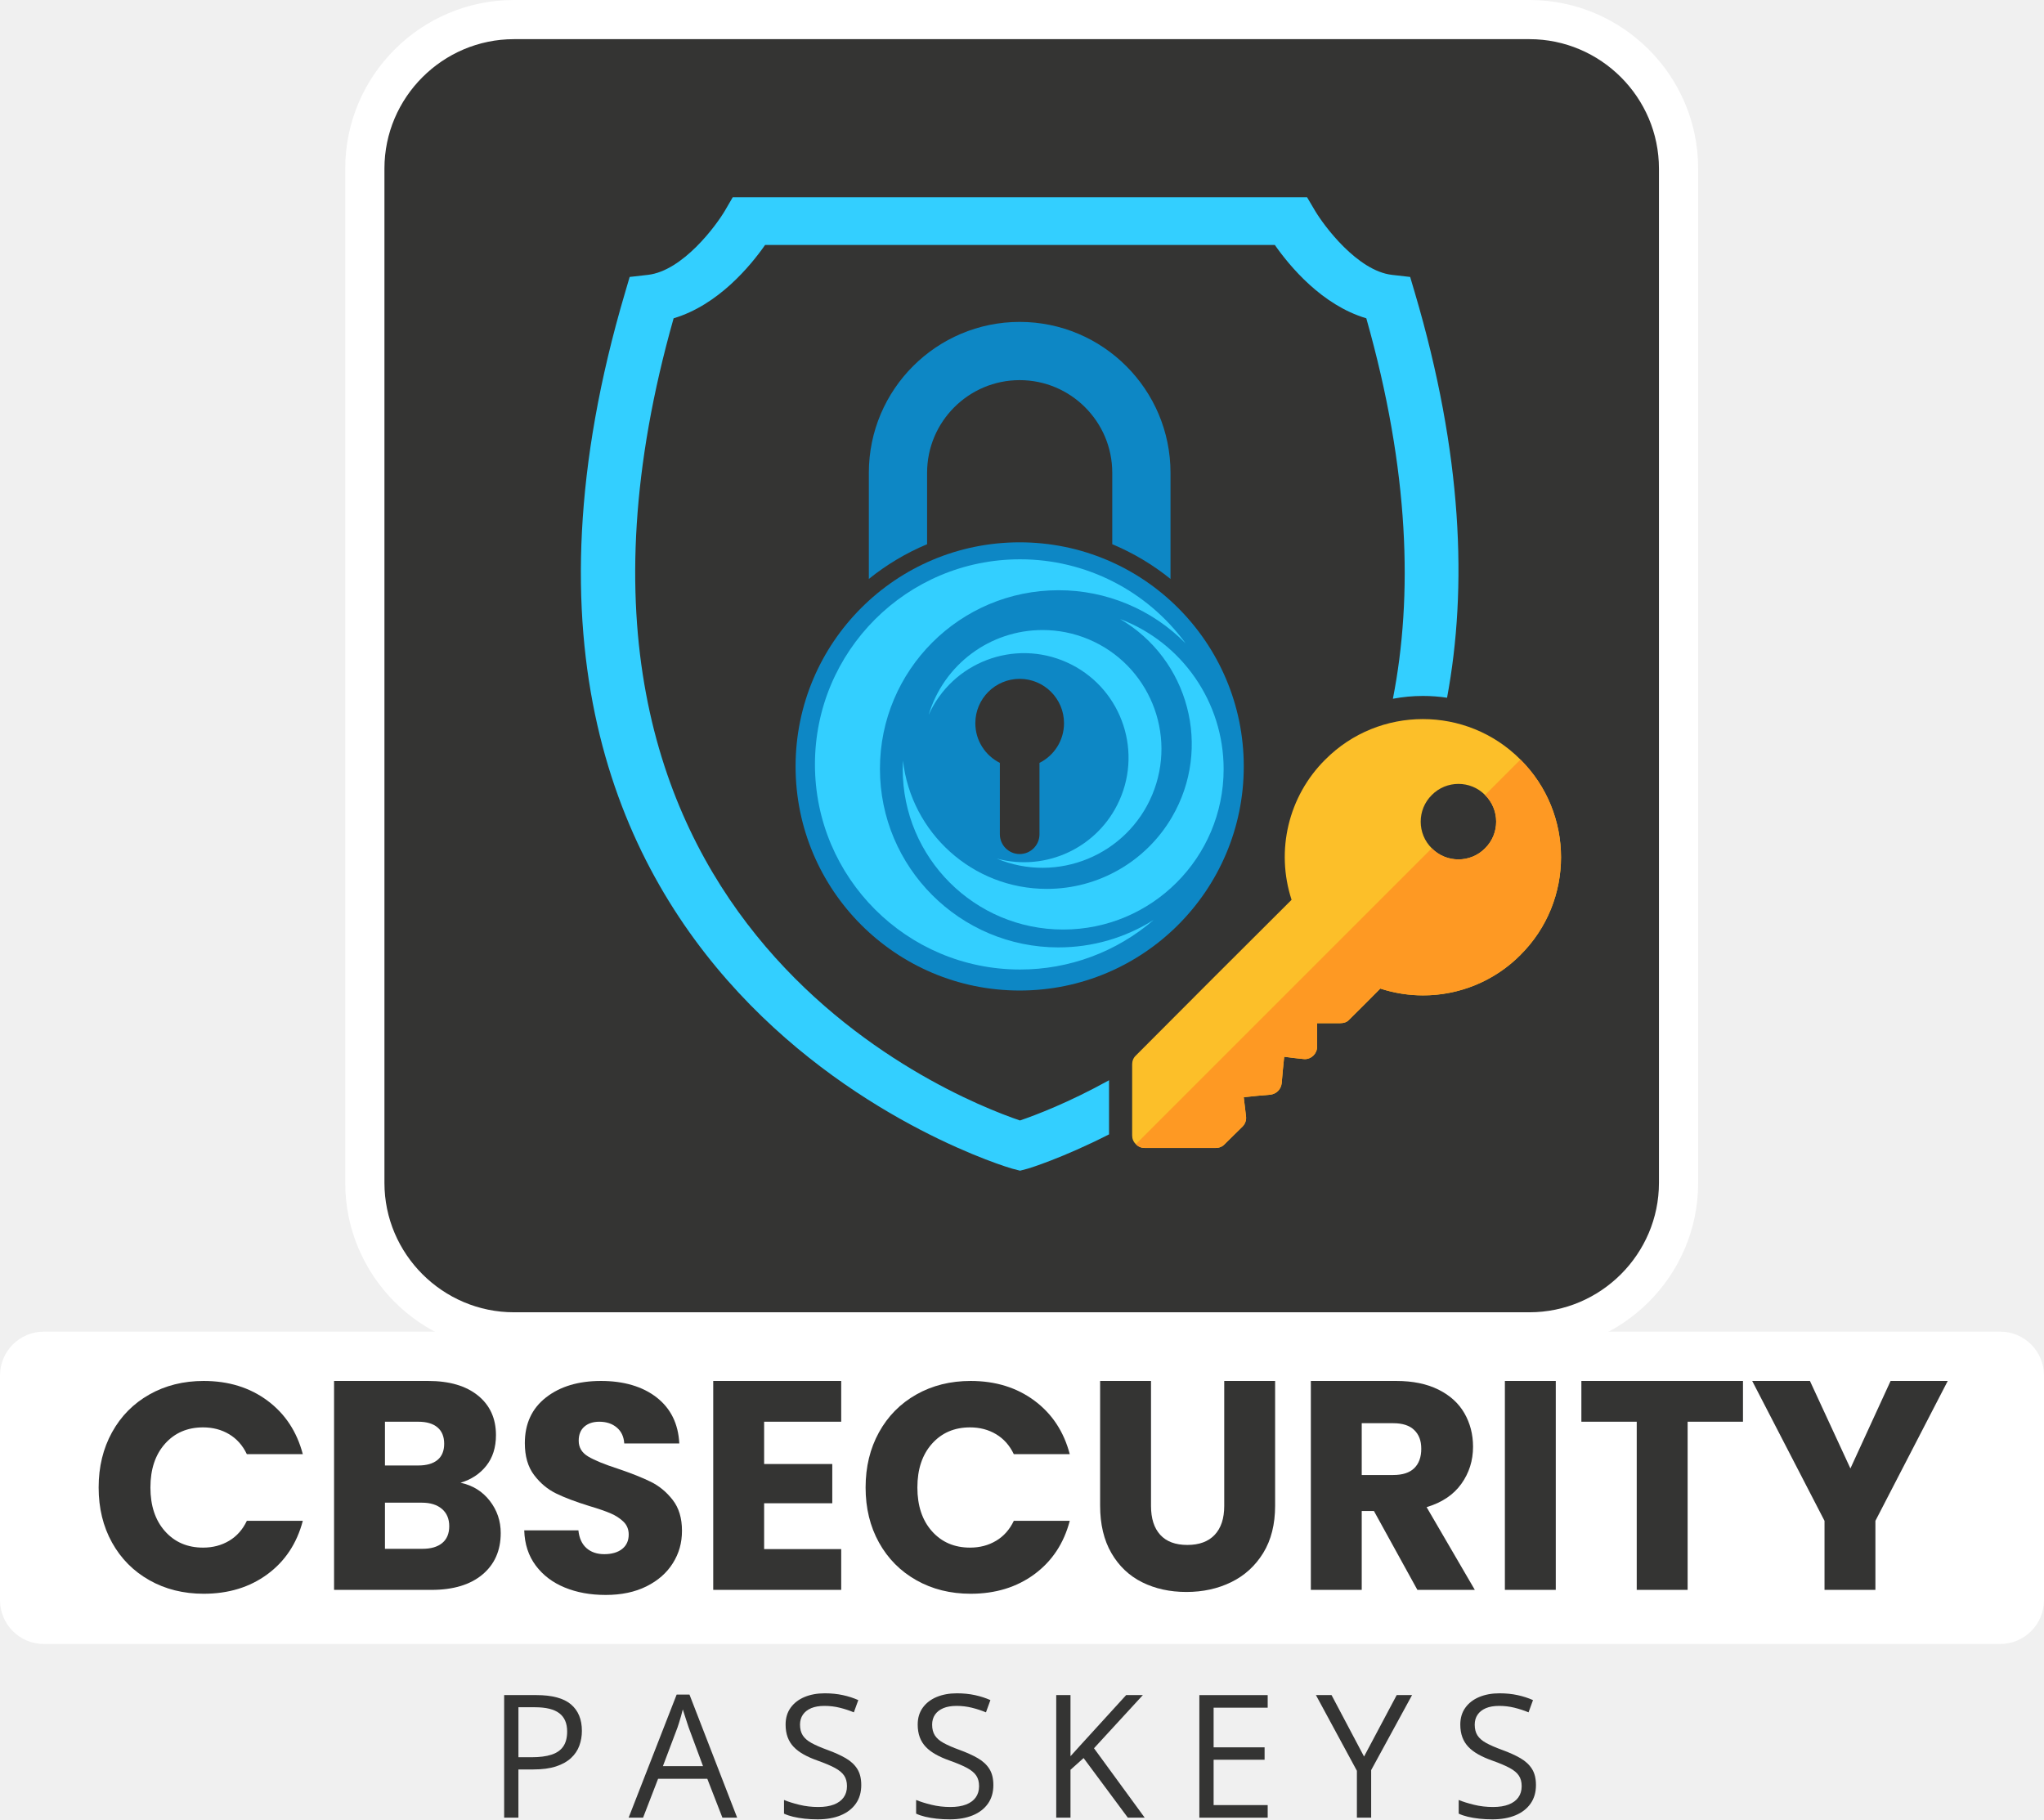
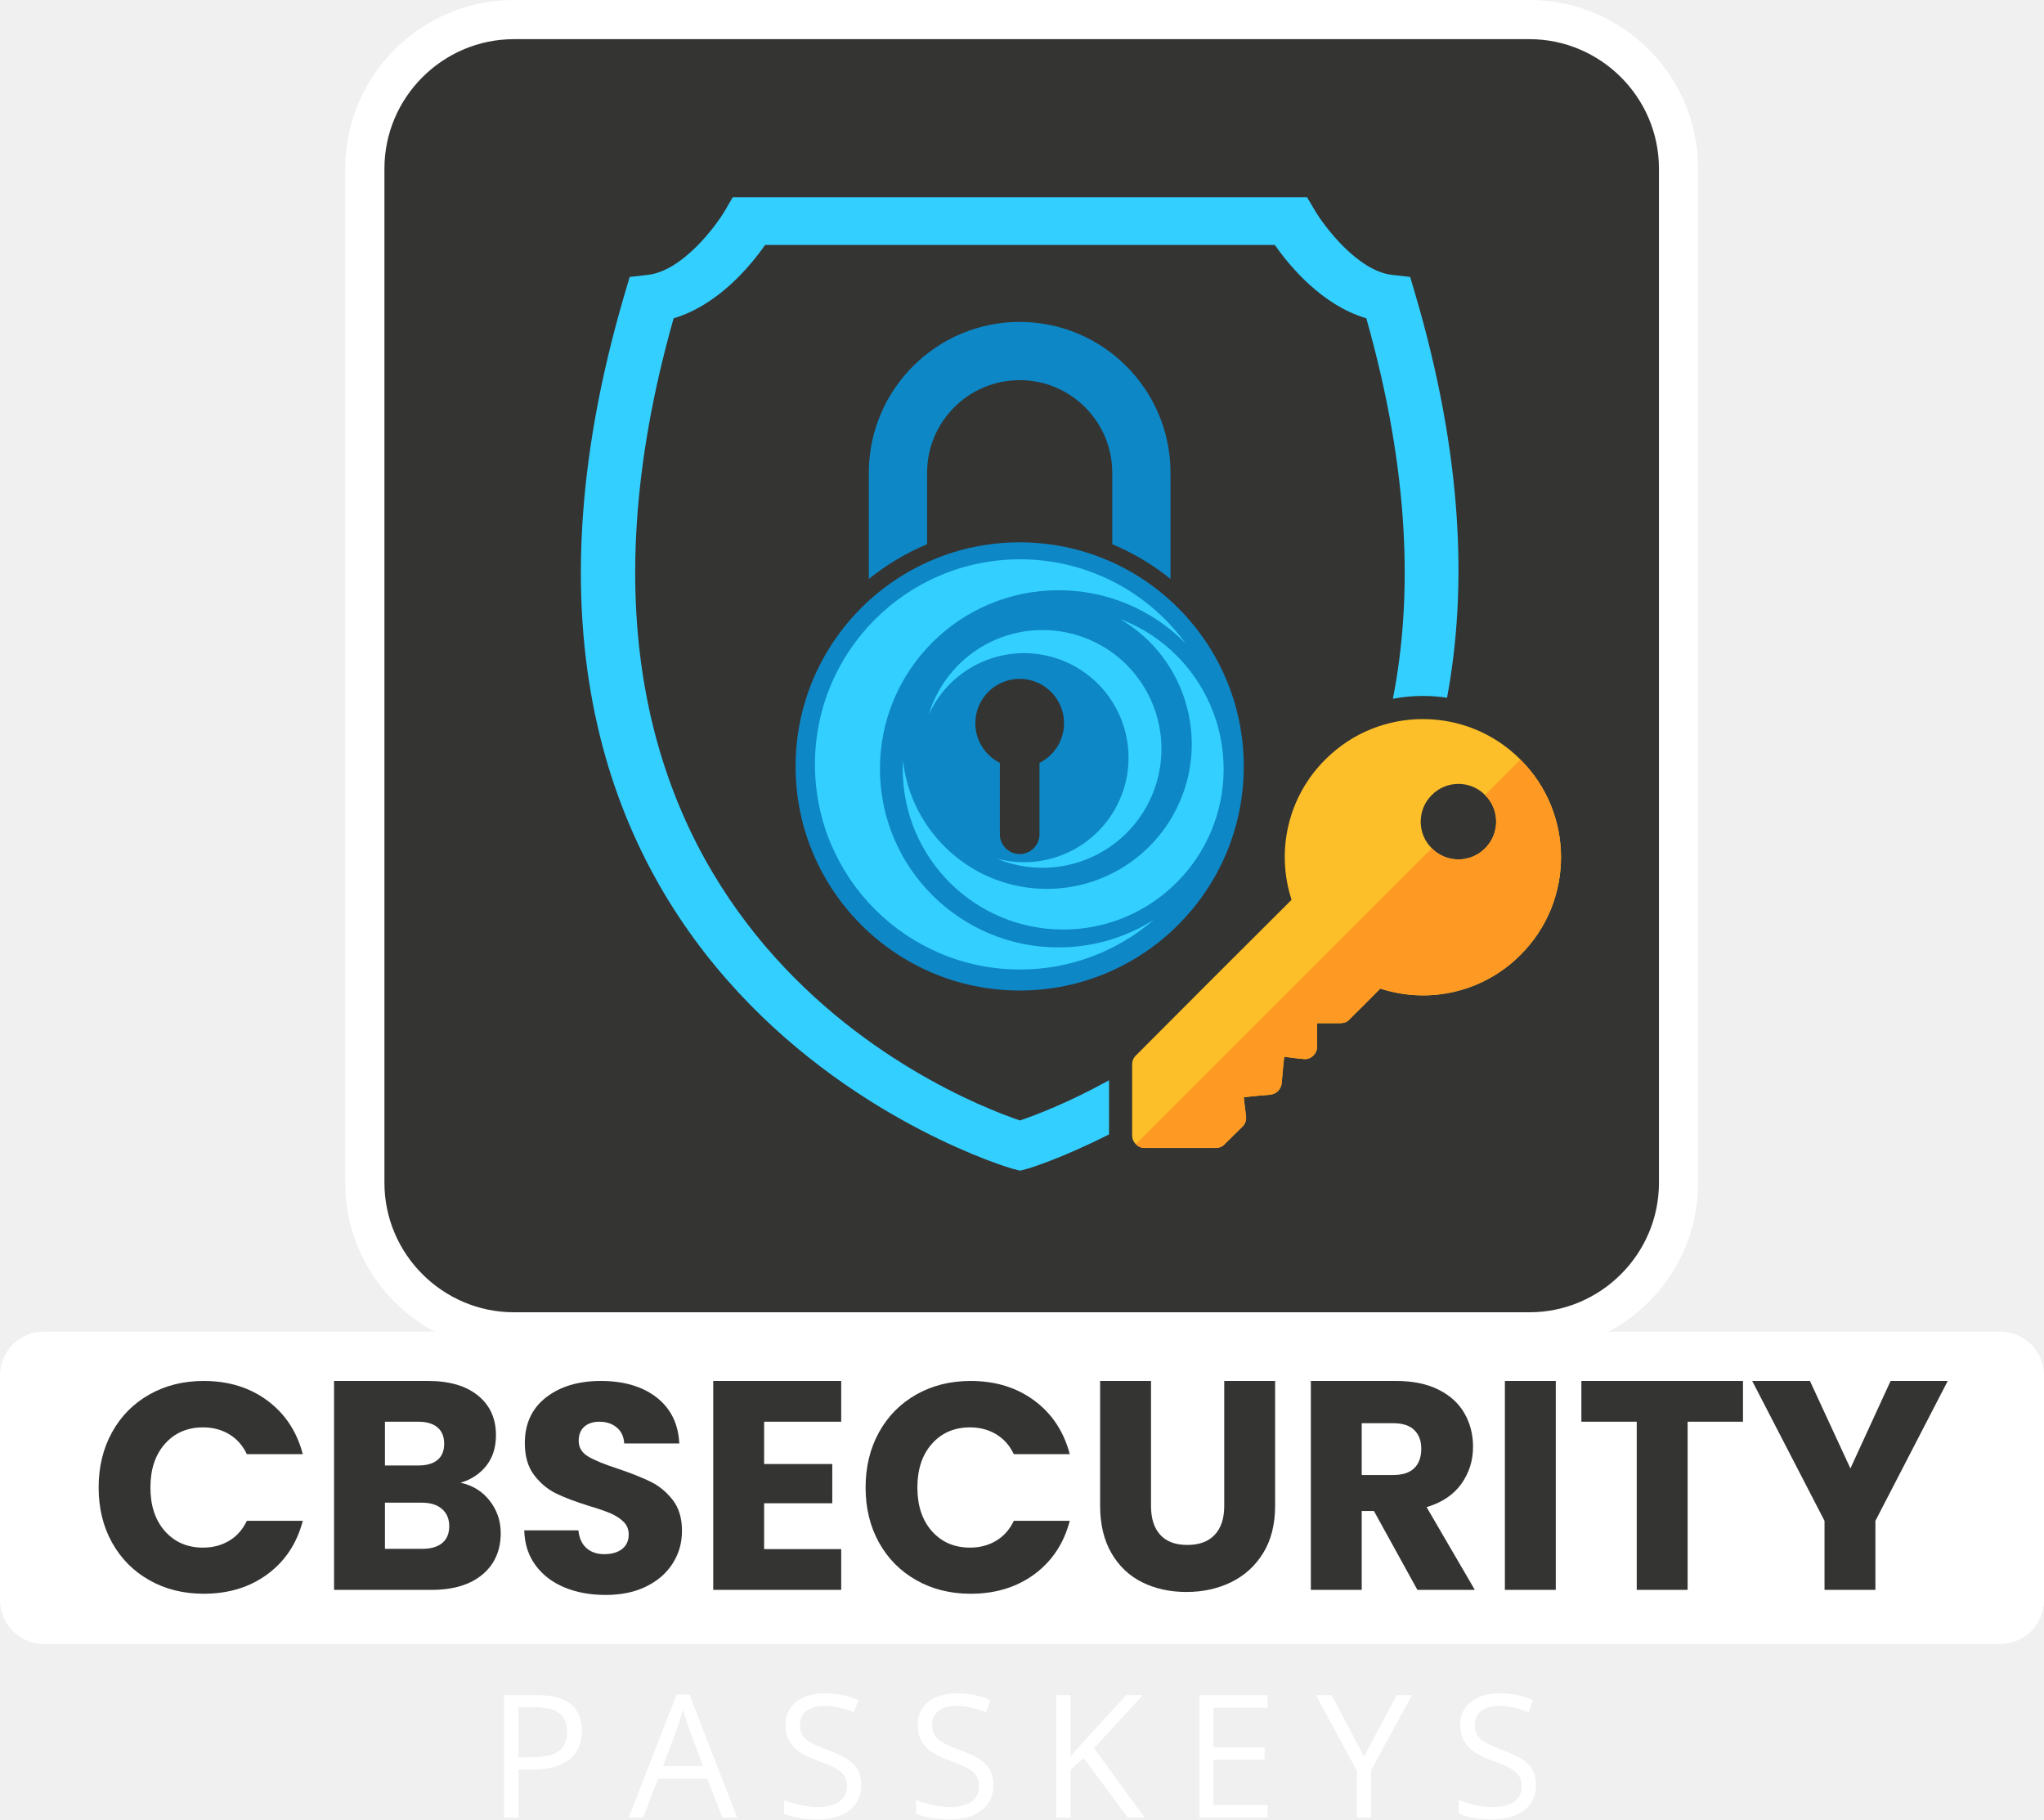
- <svg xmlns="http://www.w3.org/2000/svg" width="373" height="332" viewBox="0 0 373 332" fill="none">
-   <path d="M93.794 3.574H279.096C294.117 3.574 306.312 15.756 306.312 30.76V215.858C306.312 230.862 294.117 243.043 279.096 243.043H93.794C78.773 243.043 66.578 230.862 66.578 215.858V30.76C66.578 15.756 78.773 3.574 93.794 3.574Z" fill="#343433" />
-   <path d="M279.096 7.146C292.097 7.146 302.734 17.772 302.734 30.759V215.857C302.734 228.844 292.097 239.469 279.096 239.469H93.793C80.792 239.469 70.154 228.844 70.154 215.857V30.759C70.154 17.772 80.792 7.146 93.793 7.146H279.096ZM279.096 0H93.793C76.814 0 63 13.799 63 30.759V215.857C63 232.816 76.814 246.616 93.793 246.616H279.096C296.074 246.616 309.889 232.816 309.889 215.857V30.759C309.889 13.799 296.074 0 279.096 0Z" fill="white" />
-   <path d="M0 251C0 246.582 3.582 243 8 243H365C369.418 243 373 246.582 373 251V292C373 296.418 369.418 300 365 300H8C3.582 300 0 296.418 0 292V251Z" fill="white" />
-   <g clip-path="url(#clip0_914_5195)">
-     <path d="M20.444 261.369C22.073 258.418 24.345 256.119 27.26 254.471C30.175 252.824 33.479 252 37.172 252C41.698 252 45.572 253.195 48.795 255.585C52.017 257.974 54.172 261.233 55.258 265.361H45.047C44.287 263.768 43.21 262.555 41.816 261.722C40.422 260.889 38.837 260.473 37.063 260.473C34.203 260.473 31.886 261.468 30.111 263.46C28.337 265.451 27.45 268.112 27.45 271.444C27.45 274.775 28.337 277.436 30.111 279.427C31.886 281.419 34.203 282.414 37.063 282.414C38.837 282.414 40.422 281.998 41.816 281.165C43.21 280.333 44.287 279.12 45.047 277.526H55.258C54.172 281.654 52.017 284.904 48.795 287.275C45.572 289.647 41.698 290.833 37.172 290.833C33.479 290.833 30.175 290.009 27.26 288.362C24.345 286.714 22.073 284.424 20.444 281.491C18.815 278.558 18 275.209 18 271.444C18 267.678 18.815 264.32 20.444 261.369Z" fill="#343433" />
-     <path d="M89.366 273.86C90.706 275.58 91.375 277.545 91.375 279.753C91.375 282.939 90.262 285.465 88.035 287.33C85.808 289.194 82.704 290.127 78.721 290.127H60.961V252H78.123C81.998 252 85.03 252.887 87.221 254.661C89.411 256.435 90.506 258.843 90.506 261.885C90.506 264.13 89.918 265.994 88.741 267.479C87.564 268.963 85.999 269.995 84.043 270.575C86.252 271.045 88.026 272.141 89.366 273.86ZM70.248 267.424H76.331C77.852 267.424 79.019 267.09 79.834 266.42C80.649 265.75 81.056 264.763 81.056 263.46C81.056 262.156 80.649 261.161 79.834 260.473C79.019 259.785 77.852 259.441 76.331 259.441H70.248V267.424ZM80.703 281.573C81.554 280.867 81.98 279.844 81.98 278.504C81.98 277.164 81.536 276.114 80.649 275.354C79.762 274.594 78.54 274.213 76.983 274.213H70.248V282.632H77.091C78.648 282.632 79.852 282.279 80.703 281.573Z" fill="#343433" />
-     <path d="M103.052 289.692C100.844 288.787 99.079 287.447 97.757 285.673C96.435 283.899 95.738 281.763 95.666 279.264H105.551C105.696 280.676 106.184 281.754 107.017 282.496C107.85 283.238 108.936 283.609 110.276 283.609C111.616 283.609 112.738 283.292 113.535 282.659C114.331 282.025 114.729 281.147 114.729 280.025C114.729 279.083 114.413 278.305 113.779 277.689C113.145 277.074 112.367 276.567 111.444 276.169C110.52 275.77 109.208 275.318 107.506 274.811C105.044 274.05 103.034 273.29 101.477 272.53C99.92 271.769 98.581 270.647 97.458 269.162C96.336 267.678 95.775 265.741 95.775 263.351C95.775 259.803 97.06 257.024 99.631 255.014C102.202 253.005 105.551 252 109.678 252C113.806 252 117.264 253.005 119.835 255.014C122.405 257.024 123.781 259.821 123.962 263.405H113.915C113.842 262.174 113.39 261.206 112.557 260.5C111.724 259.794 110.656 259.441 109.353 259.441C108.23 259.441 107.325 259.739 106.637 260.337C105.949 260.934 105.605 261.794 105.605 262.917C105.605 264.148 106.184 265.107 107.343 265.795C108.502 266.483 110.312 267.225 112.774 268.022C115.236 268.855 117.237 269.651 118.776 270.412C120.314 271.172 121.645 272.276 122.767 273.725C123.89 275.173 124.451 277.038 124.451 279.319C124.451 281.6 123.899 283.464 122.795 285.239C121.69 287.013 120.088 288.425 117.988 289.475C115.888 290.525 113.408 291.05 110.547 291.05C107.687 291.05 105.261 290.597 103.052 289.692Z" fill="#343433" />
-     <path d="M139.442 259.441V267.153H151.879V274.322H139.442V282.686H153.508V290.127H130.154V252H153.508V259.441H139.442Z" fill="#343433" />
-     <path d="M160.403 261.369C162.032 258.418 164.304 256.119 167.219 254.471C170.134 252.824 173.438 252 177.131 252C181.657 252 185.531 253.195 188.754 255.585C191.976 257.974 194.13 261.233 195.217 265.361H185.006C184.246 263.768 183.169 262.555 181.775 261.722C180.381 260.889 178.797 260.473 177.022 260.473C174.162 260.473 171.845 261.468 170.07 263.46C168.296 265.451 167.409 268.112 167.409 271.444C167.409 274.775 168.296 277.436 170.07 279.427C171.845 281.419 174.162 282.414 177.022 282.414C178.797 282.414 180.381 281.998 181.775 281.165C183.169 280.333 184.246 279.12 185.006 277.526H195.217C194.13 281.654 191.976 284.904 188.754 287.275C185.531 289.647 181.657 290.833 177.131 290.833C173.438 290.833 170.134 290.009 167.219 288.362C164.304 286.714 162.032 284.424 160.403 281.491C158.774 278.558 157.959 275.209 157.959 271.444C157.959 267.678 158.774 264.32 160.403 261.369Z" fill="#343433" />
-     <path d="M210.043 252V274.811C210.043 277.092 210.604 278.848 211.727 280.079C212.849 281.31 214.497 281.926 216.669 281.926C218.842 281.926 220.507 281.31 221.666 280.079C222.824 278.848 223.404 277.092 223.404 274.811V252H232.691V274.757C232.691 278.16 231.967 281.039 230.519 283.392C229.07 285.746 227.124 287.52 224.68 288.715C222.236 289.909 219.511 290.507 216.506 290.507C213.501 290.507 210.813 289.919 208.441 288.742C206.069 287.565 204.196 285.791 202.82 283.419C201.444 281.048 200.756 278.16 200.756 274.757V252H210.043Z" fill="#343433" />
-     <path d="M258.653 290.127L250.723 275.734H248.496V290.127H239.209V252H254.796C257.802 252 260.363 252.525 262.481 253.575C264.6 254.625 266.184 256.064 267.234 257.893C268.284 259.721 268.809 261.758 268.809 264.003C268.809 266.537 268.094 268.8 266.663 270.792C265.233 272.783 263.124 274.195 260.336 275.028L269.135 290.127H258.653ZM248.496 269.162H254.253C255.955 269.162 257.231 268.746 258.082 267.913C258.933 267.081 259.359 265.904 259.359 264.383C259.359 262.862 258.933 261.794 258.082 260.961C257.231 260.129 255.955 259.712 254.253 259.712H248.496V269.162Z" fill="#343433" />
-     <path d="M283.906 252V290.127H274.619V252H283.906Z" fill="#343433" />
-     <path d="M318.069 252V259.441H307.967V290.127H298.68V259.441H288.578V252H318.069Z" fill="#343433" />
-     <path d="M355.433 252L342.235 277.526V290.127H332.948V277.526L319.75 252H330.286L337.673 267.968L345.005 252H355.433Z" fill="#343433" />
+ <svg xmlns="http://www.w3.org/2000/svg" width="746" height="664" viewBox="0 0 746 664" fill="none">
+   <path d="M187.588 7.148H558.193C588.235 7.148 612.625 31.512 612.625 61.52V431.715C612.625 461.724 588.235 486.087 558.193 486.087H187.588C157.546 486.087 133.156 461.724 133.156 431.715V61.52C133.156 31.512 157.546 7.148 187.588 7.148Z" fill="#343433" />
+   <path d="M558.191 14.293C584.194 14.293 605.469 35.544 605.469 61.518V431.713C605.469 457.687 584.194 478.938 558.191 478.938H187.586C161.583 478.938 140.309 457.687 140.309 431.713V61.518C140.309 35.544 161.583 14.293 187.586 14.293H558.191ZM558.191 0H187.586C153.629 0 126 27.599 126 61.518V431.713C126 465.633 153.629 493.231 187.586 493.231H558.191C592.148 493.231 619.778 465.633 619.778 431.713V61.518C619.778 27.599 592.148 0 558.191 0Z" fill="white" />
+   <path d="M0 502C0 493.163 7.163 486 16 486H730C738.837 486 746 493.163 746 502V584C746 592.837 738.837 600 730 600H16C7.163 600 0 592.837 0 584V502Z" fill="white" />
+   <g clip-path="url(#clip0_914_4960)">
+     <path d="M40.888 522.737C44.147 516.836 48.691 512.237 54.52 508.942C60.35 505.647 66.958 504 74.344 504C83.396 504 91.144 506.39 97.589 511.169C104.034 515.949 108.343 522.466 110.515 530.721H90.094C88.574 527.535 86.419 525.109 83.631 523.444C80.843 521.778 77.675 520.945 74.127 520.945C68.406 520.945 63.771 522.937 60.223 526.919C56.675 530.902 54.9 536.225 54.9 542.887C54.9 549.549 56.675 554.872 60.223 558.855C63.771 562.838 68.406 564.829 74.127 564.829C77.675 564.829 80.843 563.996 83.631 562.331C86.419 560.665 88.574 558.239 90.094 555.053H110.515C108.343 563.308 104.034 569.807 97.589 574.551C91.144 579.294 83.396 581.666 74.344 581.666C66.958 581.666 60.35 580.018 54.52 576.723C48.691 573.428 44.147 568.848 40.888 562.982C37.629 557.117 36 550.418 36 542.887C36 535.356 37.629 528.639 40.888 522.737Z" fill="#343433" />
+     <path d="M178.73 547.721C181.409 551.161 182.749 555.089 182.749 559.506C182.749 565.879 180.522 570.93 176.069 574.659C171.615 578.389 165.405 580.253 157.44 580.253H121.92V504H156.245C163.993 504 170.058 505.774 174.439 509.323C178.82 512.871 181.011 517.687 181.011 523.769C181.011 528.259 179.834 531.989 177.481 534.958C175.127 537.927 171.995 539.99 168.085 541.149C172.502 542.09 176.05 544.281 178.73 547.721ZM140.494 534.849H152.66C155.702 534.849 158.037 534.179 159.666 532.839C161.296 531.5 162.11 529.526 162.11 526.919C162.11 524.313 161.296 522.321 159.666 520.945C158.037 519.569 155.702 518.881 152.66 518.881H140.494V534.849ZM161.404 563.145C163.106 561.733 163.957 559.687 163.957 557.008C163.957 554.329 163.07 552.229 161.296 550.708C159.522 549.187 157.078 548.427 153.964 548.427H140.494V565.263H154.181C157.295 565.263 159.703 564.557 161.404 563.145Z" fill="#343433" />
+     <path d="M206.103 579.384C201.685 577.574 198.155 574.895 195.512 571.346C192.869 567.798 191.475 563.525 191.33 558.529H211.099C211.389 561.353 212.367 563.507 214.032 564.992C215.698 566.476 217.87 567.219 220.55 567.219C223.229 567.219 225.474 566.585 227.067 565.318C228.66 564.05 229.457 562.294 229.457 560.05C229.457 558.167 228.823 556.61 227.556 555.379C226.289 554.148 224.732 553.134 222.885 552.337C221.038 551.541 218.413 550.636 215.01 549.622C210.086 548.101 206.067 546.58 202.953 545.06C199.839 543.539 197.16 541.294 194.915 538.325C192.67 535.356 191.547 531.482 191.547 526.702C191.547 519.606 194.118 514.048 199.26 510.029C204.401 506.01 211.099 504 219.355 504C227.61 504 234.526 506.01 239.667 510.029C244.809 514.048 247.561 519.642 247.923 526.811H227.827C227.683 524.349 226.777 522.412 225.112 521C223.446 519.587 221.31 518.881 218.703 518.881C216.458 518.881 214.648 519.479 213.272 520.674C211.896 521.868 211.208 523.588 211.208 525.833C211.208 528.295 212.367 530.214 214.684 531.59C217.001 532.966 220.622 534.451 225.546 536.044C230.471 537.709 234.472 539.303 237.549 540.823C240.627 542.344 243.288 544.553 245.533 547.449C247.778 550.346 248.9 554.075 248.9 558.637C248.9 563.2 247.796 566.929 245.587 570.477C243.379 574.026 240.174 576.85 235.974 578.95C231.774 581.05 226.814 582.1 221.093 582.1C215.372 582.1 210.52 581.195 206.103 579.384Z" fill="#343433" />
+     <path d="M278.881 518.881V534.306H303.756V548.644H278.881V565.372H307.015V580.253H260.307V504H307.015V518.881H278.881Z" fill="#343433" />
+     <path d="M320.806 522.737C324.065 516.836 328.609 512.237 334.438 508.942C340.268 505.647 346.876 504 354.262 504C363.314 504 371.062 506.39 377.507 511.169C383.952 515.949 388.261 522.466 390.433 530.721H370.012C368.492 527.535 366.337 525.109 363.549 523.444C360.761 521.778 357.593 520.945 354.045 520.945C348.324 520.945 343.689 522.937 340.141 526.919C336.593 530.902 334.818 536.225 334.818 542.887C334.818 549.549 336.593 554.872 340.141 558.855C343.689 562.838 348.324 564.829 354.045 564.829C357.593 564.829 360.761 563.996 363.549 562.331C366.337 560.665 368.492 558.239 370.012 555.053H390.433C388.261 563.308 383.952 569.807 377.507 574.551C371.062 579.294 363.314 581.666 354.262 581.666C346.876 581.666 340.268 580.018 334.438 576.723C328.609 573.428 324.065 568.848 320.806 562.982C317.547 557.117 315.918 550.418 315.918 542.887C315.918 535.356 317.547 528.639 320.806 522.737Z" fill="#343433" />
+     <path d="M420.086 504V549.622C420.086 554.184 421.209 557.696 423.454 560.158C425.698 562.62 428.993 563.851 433.338 563.851C437.683 563.851 441.014 562.62 443.332 560.158C445.649 557.696 446.808 554.184 446.808 549.622V504H465.382V549.513C465.382 556.32 463.934 562.077 461.037 566.784C458.141 571.491 454.248 575.039 449.36 577.429C444.472 579.819 439.023 581.014 433.012 581.014C427.002 581.014 421.625 579.837 416.882 577.484C412.139 575.13 408.391 571.582 405.639 566.838C402.888 562.095 401.512 556.32 401.512 549.513V504H420.086Z" fill="#343433" />
+     <path d="M517.305 580.253L501.446 551.468H496.993V580.253H478.418V504H509.593C515.603 504 520.727 505.05 524.963 507.15C529.199 509.25 532.367 512.129 534.467 515.786C536.568 519.443 537.618 523.516 537.618 528.006C537.618 533.075 536.187 537.601 533.327 541.584C530.467 545.566 526.248 548.391 520.672 550.056L538.269 580.253H517.305ZM496.993 538.325H508.507C511.91 538.325 514.463 537.492 516.165 535.827C517.866 534.161 518.717 531.808 518.717 528.766C518.717 525.725 517.866 523.588 516.165 521.923C514.463 520.257 511.91 519.424 508.507 519.424H496.993V538.325Z" fill="#343433" />
+     <path d="M567.815 504V580.253H549.24V504H567.815Z" fill="#343433" />
+     <path d="M636.139 504V518.881H615.935V580.253H597.36V518.881H577.156V504H636.139Z" fill="#343433" />
+     <path d="M710.865 504L684.47 555.053V580.253H665.895V555.053L639.5 504H660.573L675.346 535.935L690.01 504H710.865Z" fill="#343433" />
  </g>
-   <path d="M97.852 309.324C100.741 309.324 102.856 309.888 104.188 311.016C105.521 312.145 106.187 313.757 106.187 315.858C106.187 316.805 106.031 317.706 105.72 318.559C105.408 319.412 104.905 320.161 104.21 320.808C103.515 321.455 102.602 321.965 101.476 322.337C100.346 322.71 98.967 322.894 97.33 322.894H94.603V331.691H92V309.324H97.852ZM97.609 311.544H94.607V320.663H97.044C98.474 320.663 99.666 320.511 100.621 320.204C101.577 319.897 102.294 319.401 102.776 318.711C103.258 318.024 103.497 317.105 103.497 315.966C103.497 314.477 103.022 313.367 102.07 312.64C101.121 311.91 99.633 311.544 97.612 311.544H97.609Z" fill="#343433" />
-   <path d="M131.831 331.696L129.072 324.598H120.092L117.351 331.696H114.715L123.478 309.234H125.82L134.521 331.696H131.824H131.831ZM128.29 322.287L125.672 315.233C125.61 315.049 125.513 314.748 125.371 314.329C125.234 313.91 125.092 313.476 124.951 313.027C124.81 312.579 124.691 312.217 124.6 311.943C124.499 312.362 124.386 312.778 124.271 313.19C124.155 313.602 124.039 313.986 123.927 314.336C123.814 314.687 123.717 314.987 123.637 315.233L120.972 322.287H128.297H128.29Z" fill="#343433" />
-   <path d="M157.167 325.745C157.167 327.072 156.837 328.2 156.178 329.133C155.519 330.066 154.596 330.778 153.412 331.266C152.228 331.754 150.834 332 149.23 332C148.382 332 147.578 331.96 146.825 331.877C146.068 331.794 145.373 331.678 144.74 331.526C144.106 331.374 143.548 331.186 143.07 330.959V328.464C143.838 328.782 144.772 329.075 145.873 329.342C146.977 329.614 148.129 329.747 149.335 329.747C150.457 329.747 151.409 329.596 152.184 329.295C152.959 328.995 153.549 328.561 153.955 327.994C154.36 327.426 154.56 326.746 154.56 325.951C154.56 325.155 154.389 324.544 154.053 324.031C153.716 323.517 153.155 323.047 152.376 322.624C151.594 322.201 150.529 321.749 149.182 321.272C148.234 320.936 147.394 320.567 146.67 320.162C145.945 319.757 145.337 319.301 144.848 318.792C144.359 318.282 143.986 317.689 143.737 317.016C143.487 316.344 143.36 315.573 143.36 314.706C143.36 313.512 143.664 312.489 144.272 311.64C144.881 310.786 145.724 310.135 146.8 309.68C147.879 309.228 149.117 309 150.515 309C151.71 309 152.814 309.112 153.832 309.336C154.849 309.56 155.78 309.861 156.627 310.24L155.816 312.475C155.009 312.138 154.154 311.856 153.249 311.632C152.344 311.408 151.413 311.296 150.453 311.296C149.494 311.296 148.683 311.437 148.024 311.715C147.365 311.997 146.861 312.392 146.514 312.901C146.166 313.411 145.992 314.019 145.992 314.72C145.992 315.505 146.159 316.159 146.492 316.68C146.825 317.201 147.354 317.663 148.085 318.065C148.817 318.466 149.784 318.889 150.989 319.327C152.307 319.808 153.426 320.314 154.346 320.849C155.266 321.384 155.965 322.039 156.446 322.809C156.928 323.579 157.167 324.555 157.167 325.737V325.745Z" fill="#343433" />
-   <path d="M181.274 325.745C181.274 327.072 180.945 328.2 180.286 329.133C179.627 330.066 178.703 330.778 177.519 331.266C176.335 331.754 174.941 332 173.337 332C172.49 332 171.686 331.96 170.933 331.877C170.176 331.794 169.481 331.678 168.847 331.526C168.213 331.374 167.656 331.186 167.178 330.959V328.464C167.945 328.782 168.88 329.075 169.98 329.342C171.085 329.614 172.236 329.747 173.442 329.747C174.564 329.747 175.517 329.596 176.292 329.295C177.067 328.995 177.657 328.561 178.062 327.994C178.464 327.426 178.667 326.746 178.667 325.951C178.667 325.155 178.497 324.544 178.16 324.031C177.823 323.517 177.262 323.047 176.484 322.624C175.701 322.201 174.637 321.749 173.29 321.272C172.341 320.936 171.501 320.567 170.777 320.162C170.053 319.757 169.444 319.301 168.956 318.792C168.467 318.282 168.094 317.689 167.844 317.016C167.594 316.344 167.467 315.573 167.467 314.706C167.467 313.512 167.772 312.489 168.38 311.64C168.988 310.786 169.832 310.135 170.907 309.68C171.986 309.228 173.225 309 174.622 309C175.817 309 176.922 309.112 177.939 309.336C178.957 309.56 179.887 309.861 180.735 310.24L179.923 312.475C179.116 312.138 178.261 311.856 177.356 311.632C176.451 311.408 175.52 311.296 174.561 311.296C173.601 311.296 172.79 311.437 172.131 311.715C171.472 311.997 170.969 312.392 170.621 312.901C170.274 313.411 170.1 314.019 170.1 314.72C170.1 315.505 170.266 316.159 170.6 316.68C170.933 317.201 171.461 317.663 172.193 318.065C172.924 318.466 173.891 318.889 175.097 319.327C176.415 319.808 177.534 320.314 178.453 320.849C179.373 321.384 180.072 322.039 180.554 322.809C181.035 323.579 181.274 324.555 181.274 325.737V325.745Z" fill="#343433" />
-   <path d="M208.896 331.695H205.814L197.739 320.815L195.35 322.956V331.691H192.746V309.324H195.35V320.479C195.933 319.817 196.53 319.156 197.142 318.497C197.754 317.839 198.362 317.174 198.963 316.502L205.506 309.324H208.555L199.637 319.025L208.892 331.695H208.896Z" fill="#343433" />
-   <path d="M231.334 331.695H218.863V309.328H231.334V311.624H221.467V318.859H230.769V321.123H221.467V329.399H231.334V331.695Z" fill="#343433" />
-   <path d="M248.918 320.54L254.878 309.324H257.68L250.217 323.017V331.691H247.614V323.14L240.137 309.324H242.986L248.918 320.54Z" fill="#343433" />
-   <path d="M280.29 325.745C280.29 327.072 279.96 328.2 279.301 329.133C278.642 330.066 277.719 330.778 276.535 331.266C275.351 331.754 273.957 332 272.353 332C271.505 332 270.701 331.96 269.948 331.877C269.192 331.794 268.496 331.678 267.863 331.526C267.229 331.374 266.671 331.186 266.193 330.959V328.464C266.961 328.782 267.895 329.075 268.996 329.342C270.1 329.614 271.252 329.747 272.458 329.747C273.58 329.747 274.532 329.596 275.307 329.295C276.082 328.995 276.672 328.561 277.078 327.994C277.48 327.426 277.683 326.746 277.683 325.951C277.683 325.155 277.512 324.544 277.176 324.031C276.839 323.517 276.278 323.047 275.499 322.624C274.717 322.201 273.653 321.749 272.306 321.272C271.357 320.936 270.517 320.567 269.793 320.162C269.068 319.757 268.46 319.301 267.971 318.792C267.482 318.282 267.109 317.689 266.86 317.016C266.61 316.344 266.483 315.573 266.483 314.706C266.483 313.512 266.787 312.489 267.396 311.64C268.004 310.786 268.848 310.135 269.923 309.68C271.002 309.228 272.24 309 273.638 309C274.833 309 275.937 309.112 276.955 309.336C277.972 309.56 278.903 309.861 279.75 310.24L278.939 312.475C278.132 312.138 277.277 311.856 276.372 311.632C275.467 311.408 274.536 311.296 273.576 311.296C272.617 311.296 271.806 311.437 271.147 311.715C270.488 311.997 269.985 312.392 269.637 312.901C269.289 313.411 269.115 314.019 269.115 314.72C269.115 315.505 269.282 316.159 269.615 316.68C269.948 317.201 270.477 317.663 271.208 318.065C271.94 318.466 272.907 318.889 274.112 319.327C275.43 319.808 276.549 320.314 277.469 320.849C278.389 321.384 279.088 322.039 279.569 322.809C280.051 323.579 280.29 324.555 280.29 325.737V325.745Z" fill="#343433" />
-   <path d="M186.076 98.965C163.489 98.965 145.182 117.277 145.182 139.859C145.182 162.442 163.493 180.754 186.076 180.754C208.659 180.754 226.97 162.442 226.97 139.859C226.97 117.277 208.659 98.965 186.076 98.965ZM189.692 139.212V152.234C189.692 154.231 188.073 155.85 186.076 155.85C184.079 155.85 182.46 154.231 182.46 152.234V139.212C179.808 137.886 177.984 135.142 177.984 131.972C177.984 127.504 181.608 123.88 186.076 123.88C190.544 123.88 194.168 127.504 194.168 131.972C194.168 135.142 192.344 137.886 189.692 139.212Z" fill="#0D87C5" />
-   <path d="M169.181 99.309V86.263C169.181 76.947 176.76 69.368 186.076 69.368C195.391 69.368 202.97 76.947 202.97 86.263V99.309C206.823 100.919 210.395 103.063 213.6 105.648V86.267C213.6 71.089 201.253 58.742 186.076 58.742C170.898 58.742 158.551 71.089 158.551 86.267V105.648C161.756 103.063 165.328 100.919 169.181 99.309Z" fill="#0D87C5" />
-   <path d="M193.166 172.886C175.166 172.886 160.577 158.296 160.577 140.296C160.577 122.297 175.166 107.707 193.166 107.707C201.885 107.695 210.242 111.193 216.36 117.41C209.322 107.759 198.092 102.055 186.143 102.063C165.471 102.063 148.715 118.819 148.715 139.491C148.715 160.163 165.471 176.92 186.143 176.92C195.104 176.932 203.768 173.711 210.55 167.853C205.351 171.145 199.32 172.89 193.166 172.882" fill="#33CFFF" />
-   <path d="M204.372 112.949C216.979 120.311 221.231 136.499 213.865 149.107C209.124 157.223 200.436 162.212 191.037 162.208C177.455 162.208 166.272 151.961 164.776 138.781C164.748 139.298 164.732 139.819 164.732 140.344C164.732 156.516 177.842 169.625 194.014 169.625C210.186 169.625 223.295 156.516 223.295 140.344C223.295 128.166 215.756 117.26 204.368 112.949" fill="#33CFFF" />
-   <path d="M190.253 114.969C180.658 114.969 172.206 121.273 169.463 130.466C173.769 120.854 185.055 116.552 194.667 120.862C204.278 125.169 208.581 136.454 204.27 146.066C200.434 154.624 190.948 159.124 181.893 156.68C192.95 161.295 205.652 156.072 210.27 145.02C214.885 133.963 209.663 121.261 198.61 116.642C195.961 115.537 193.123 114.969 190.253 114.969Z" fill="#33CFFF" />
-   <path d="M202.386 197.126C194.973 201.231 188.938 203.513 186.127 204.468C173.184 200.067 91.888 167.644 122.926 58.085C131.058 55.662 136.943 48.529 139.624 44.696H232.635C235.315 48.529 241.192 55.67 249.332 58.085C257.223 85.95 257.846 108.816 254.183 127.511C255.971 127.176 257.803 126.998 259.662 126.998C261.15 126.998 262.623 127.108 264.067 127.326C267.809 107.241 266.894 82.855 258.174 53.38L257.333 50.538L254.025 50.159C247.741 49.449 241.579 41.203 239.921 38.364L238.524 36H133.711L132.333 38.368C130.679 41.203 124.565 49.445 118.225 50.159L114.905 50.538L114.069 53.38C76.245 181.23 183.617 212.975 184.722 213.263L186.147 213.63L187.58 213.251C187.832 213.18 193.817 211.36 202.382 207.006V197.126H202.386Z" fill="#33CFFF" />
-   <path d="M277.468 138.612C272.562 133.682 266.108 131.219 259.654 131.219C253.2 131.219 246.746 133.682 241.839 138.612C235.097 145.307 232.761 155.211 235.693 164.199C225.332 174.517 217.607 182.238 207.288 192.604C206.831 193.018 206.602 193.614 206.602 194.21V207.189C206.602 207.833 206.831 208.381 207.288 208.796C207.703 209.254 208.252 209.483 208.895 209.483H221.874C222.47 209.483 223.066 209.254 223.48 208.796C224.672 207.647 225.545 206.731 226.737 205.587C227.242 205.081 227.471 204.394 227.38 203.708C227.242 202.425 227.104 201.462 226.966 200.222C228.707 200.041 230.037 199.902 231.825 199.764C232.926 199.626 233.751 198.801 233.889 197.7C234.028 195.955 234.166 194.581 234.347 192.841C235.587 193.022 236.55 193.117 237.833 193.255C237.932 193.271 238.03 193.275 238.125 193.275C239.297 193.275 240.355 192.276 240.355 191.009V186.714H244.575C245.171 186.714 245.767 186.56 246.181 186.102C248.289 183.995 249.777 182.554 251.885 180.399C254.447 181.235 257.084 181.642 259.697 181.642C266.258 181.642 272.684 179.072 277.472 174.253C287.332 164.44 287.332 148.437 277.472 138.624L277.468 138.612ZM271.002 154.8C269.672 156.154 267.908 156.829 266.143 156.829C264.379 156.829 262.614 156.154 261.284 154.8C258.58 152.14 258.58 147.738 261.284 145.078C262.614 143.724 264.379 143.049 266.143 143.049C267.908 143.049 269.676 143.724 271.002 145.078C273.706 147.738 273.706 152.14 271.002 154.8Z" fill="#FCBF29" />
-   <path d="M277.469 174.246C270.774 180.988 260.87 183.325 251.882 180.392C249.774 182.547 248.286 183.988 246.178 186.096C245.764 186.554 245.172 186.708 244.572 186.708H240.352V191.002C240.352 192.38 239.113 193.434 237.83 193.248C236.547 193.11 235.584 193.019 234.344 192.834C234.163 194.575 234.024 195.952 233.886 197.693C233.748 198.794 232.923 199.619 231.822 199.758C230.034 199.896 228.703 200.034 226.963 200.215C227.101 201.455 227.239 202.418 227.377 203.701C227.468 204.388 227.239 205.079 226.734 205.58C225.542 206.725 224.669 207.644 223.477 208.789C223.063 209.247 222.467 209.476 221.871 209.476H208.892C208.248 209.476 207.7 209.247 207.285 208.789L261.277 154.797C263.937 157.501 268.339 157.501 270.999 154.797C273.703 152.137 273.703 147.736 270.999 145.075L277.465 138.609C287.325 148.422 287.325 164.425 277.465 174.238L277.469 174.246Z" fill="#FE9923" />
+   <path d="M195.703 618.648C201.482 618.648 205.711 619.777 208.376 622.033C211.041 624.289 212.374 627.514 212.374 631.716C212.374 633.611 212.062 635.411 211.44 637.118C210.817 638.825 209.81 640.321 208.42 641.616C207.029 642.91 205.204 643.93 202.952 644.675C200.693 645.42 197.933 645.789 194.66 645.789H189.207V663.383H184V618.648H195.703ZM195.218 623.089H189.214V641.327H194.088C196.949 641.327 199.331 641.023 201.243 640.408C203.155 639.794 204.589 638.803 205.552 637.422C206.515 636.048 206.993 634.211 206.993 631.933C206.993 628.953 206.044 626.733 204.14 625.28C202.242 623.819 199.266 623.089 195.225 623.089H195.218Z" fill="white" />
+   <path d="M263.662 663.391L258.144 649.196H240.184L234.702 663.391H229.43L246.955 618.469H251.641L269.043 663.391H263.648H263.662ZM256.58 644.575L251.344 630.466C251.221 630.097 251.025 629.497 250.743 628.658C250.467 627.819 250.185 626.951 249.903 626.055C249.62 625.158 249.381 624.435 249.2 623.885C248.997 624.724 248.773 625.556 248.541 626.38C248.309 627.204 248.078 627.971 247.853 628.673C247.629 629.374 247.433 629.974 247.274 630.466L241.944 644.575H256.594H256.58Z" fill="white" />
+   <path d="M314.333 651.489C314.333 654.143 313.674 656.4 312.356 658.265C311.038 660.131 309.192 661.556 306.824 662.532C304.455 663.508 301.667 664 298.459 664C296.764 664 295.157 663.92 293.65 663.754C292.137 663.588 290.746 663.356 289.479 663.053C288.212 662.749 287.097 662.373 286.141 661.917V656.928C287.676 657.564 289.544 658.15 291.746 658.685C293.955 659.227 296.258 659.495 298.669 659.495C300.914 659.495 302.819 659.191 304.368 658.591C305.918 657.991 307.099 657.123 307.91 655.987C308.721 654.852 309.119 653.493 309.119 651.902C309.119 650.311 308.779 649.089 308.105 648.062C307.432 647.035 306.309 646.095 304.752 645.249C303.188 644.402 301.059 643.499 298.365 642.544C296.468 641.871 294.787 641.134 293.339 640.324C291.891 639.514 290.674 638.603 289.696 637.583C288.719 636.563 287.973 635.377 287.473 634.032C286.973 632.687 286.72 631.147 286.72 629.411C286.72 627.025 287.328 624.978 288.545 623.279C289.762 621.572 291.449 620.271 293.6 619.36C295.758 618.456 298.235 618 301.03 618C303.42 618 305.629 618.224 307.664 618.673C309.699 619.121 311.56 619.721 313.254 620.48L311.632 624.95C310.017 624.277 308.308 623.713 306.498 623.265C304.687 622.816 302.826 622.592 300.907 622.592C298.988 622.592 297.366 622.874 296.048 623.431C294.73 623.995 293.723 624.783 293.028 625.803C292.332 626.822 291.985 628.037 291.985 629.44C291.985 631.01 292.318 632.319 292.984 633.36C293.65 634.401 294.708 635.327 296.171 636.13C297.634 636.932 299.567 637.778 301.979 638.653C304.615 639.615 306.852 640.628 308.692 641.698C310.531 642.768 311.929 644.077 312.892 645.617C313.855 647.158 314.333 649.11 314.333 651.475V651.489Z" fill="white" />
+   <path d="M362.548 651.489C362.548 654.143 361.889 656.4 360.571 658.265C359.253 660.131 357.406 661.556 355.038 662.532C352.67 663.508 349.882 664 346.674 664C344.979 664 343.372 663.92 341.865 663.754C340.352 663.588 338.961 663.356 337.694 663.053C336.427 662.749 335.311 662.373 334.355 661.917V656.928C335.891 657.564 337.759 658.15 339.961 658.685C342.169 659.227 344.472 659.495 346.884 659.495C349.129 659.495 351.034 659.191 352.583 658.591C354.133 657.991 355.314 657.123 356.125 655.987C356.928 654.852 357.334 653.493 357.334 651.902C357.334 650.311 356.994 649.089 356.32 648.062C355.647 647.035 354.524 646.095 352.967 645.249C351.403 644.402 349.274 643.499 346.58 642.544C344.682 641.871 343.002 641.134 341.554 640.324C340.106 639.514 338.889 638.603 337.911 637.583C336.934 636.563 336.188 635.377 335.688 634.032C335.188 632.687 334.935 631.147 334.935 629.411C334.935 627.025 335.543 624.978 336.76 623.279C337.976 621.572 339.664 620.271 341.815 619.36C343.973 618.456 346.449 618 349.245 618C351.635 618 353.843 618.224 355.878 618.673C357.913 619.121 359.775 619.721 361.469 620.48L359.847 624.95C358.232 624.277 356.523 623.713 354.712 623.265C352.902 622.816 351.041 622.592 349.122 622.592C347.203 622.592 345.58 622.874 344.262 623.431C342.944 623.995 341.938 624.783 341.243 625.803C340.547 626.822 340.2 628.037 340.2 629.44C340.2 631.01 340.533 632.319 341.199 633.36C341.865 634.401 342.923 635.327 344.386 636.13C345.848 636.932 347.782 637.778 350.194 638.653C352.83 639.615 355.067 640.628 356.907 641.698C358.746 642.768 360.144 644.077 361.107 645.617C362.07 647.158 362.548 649.11 362.548 651.475V651.489Z" fill="white" />
+   <path d="M417.791 663.39H411.628L395.479 641.63L390.699 645.911V663.383H385.492V618.648H390.699V640.958C391.865 639.634 393.06 638.311 394.284 636.995C395.508 635.679 396.724 634.348 397.927 633.003L411.013 618.648H417.11L399.274 638.051L417.784 663.39H417.791Z" fill="white" />
+   <path d="M462.668 663.391H437.727V618.656H462.668V623.248H442.933V637.719H461.538V642.246H442.933V658.799H462.668V663.391Z" fill="white" />
+   <path d="M497.835 641.081L509.755 618.648H515.36L500.435 646.034V663.383H495.228V646.28L480.273 618.648H485.973L497.835 641.081Z" fill="white" />
+   <path d="M560.579 651.489C560.579 654.143 559.92 656.4 558.602 658.265C557.284 660.131 555.438 661.556 553.07 662.532C550.701 663.508 547.913 664 544.705 664C543.011 664 541.403 663.92 539.897 663.754C538.383 663.588 536.993 663.356 535.725 663.053C534.458 662.749 533.343 662.373 532.387 661.917V656.928C533.922 657.564 535.79 658.15 537.992 658.685C540.201 659.227 542.504 659.495 544.915 659.495C547.16 659.495 549.065 659.191 550.615 658.591C552.164 657.991 553.345 657.123 554.156 655.987C554.96 654.852 555.365 653.493 555.365 651.902C555.365 650.311 555.025 649.089 554.351 648.062C553.678 647.035 552.555 646.095 550.998 645.249C549.434 644.402 547.305 643.499 544.611 642.544C542.714 641.871 541.034 641.134 539.585 640.324C538.137 639.514 536.92 638.603 535.942 637.583C534.965 636.563 534.219 635.377 533.719 634.032C533.22 632.687 532.966 631.147 532.966 629.411C532.966 627.025 533.574 624.978 534.791 623.279C536.008 621.572 537.695 620.271 539.846 619.36C542.004 618.456 544.481 618 547.276 618C549.666 618 551.875 618.224 553.91 618.673C555.945 619.121 557.806 619.721 559.5 620.48L557.878 624.95C556.263 624.277 554.554 623.713 552.744 623.265C550.933 622.816 549.072 622.592 547.153 622.592C545.234 622.592 543.612 622.874 542.294 623.431C540.976 623.995 539.969 624.783 539.274 625.803C538.579 626.822 538.231 628.037 538.231 629.44C538.231 631.01 538.564 632.319 539.23 633.36C539.897 634.401 540.954 635.327 542.417 636.13C543.88 636.932 545.813 637.778 548.225 638.653C550.861 639.615 553.099 640.628 554.938 641.698C556.777 642.768 558.175 644.077 559.138 645.617C560.101 647.158 560.579 649.11 560.579 651.475V651.489Z" fill="white" />
+   <path d="M372.152 197.93C326.979 197.93 290.363 234.553 290.363 279.718C290.363 324.884 326.987 361.507 372.152 361.507C417.317 361.507 453.941 324.884 453.941 279.718C453.941 234.553 417.317 197.93 372.152 197.93ZM379.384 278.424V304.468C379.384 308.463 376.147 311.7 372.152 311.7C368.157 311.7 364.921 308.463 364.921 304.468V278.424C359.615 275.771 355.968 270.284 355.968 263.945C355.968 255.008 363.215 247.761 372.152 247.761C381.089 247.761 388.336 255.008 388.336 263.945C388.336 270.284 384.689 275.771 379.384 278.424Z" fill="#0D87C5" />
+   <path d="M338.362 198.618V172.526C338.362 153.895 353.52 138.737 372.151 138.737C390.783 138.737 405.94 153.895 405.94 172.526V198.618C413.645 201.839 420.79 206.126 427.201 211.297V172.534C427.201 142.179 402.506 117.484 372.151 117.484C341.796 117.484 317.102 142.179 317.102 172.534V211.297C323.512 206.126 330.657 201.839 338.362 198.618Z" fill="#0D87C5" />
+   <path d="M386.332 345.771C350.332 345.771 321.153 316.592 321.153 280.593C321.153 244.593 350.332 215.414 386.332 215.414C403.771 215.391 420.484 222.385 432.721 234.819C418.644 215.517 396.184 204.109 372.287 204.125C330.943 204.125 297.43 237.638 297.43 278.982C297.43 320.327 330.943 353.839 372.287 353.839C390.208 353.863 407.537 347.421 421.1 335.705C410.702 342.29 398.639 345.779 386.332 345.763" fill="#33CFFF" />
+   <path d="M408.743 225.898C433.959 240.622 442.461 272.998 427.73 298.214C418.248 314.445 400.872 324.424 382.075 324.416C354.909 324.416 332.544 303.921 329.552 277.561C329.496 278.595 329.465 279.637 329.465 280.687C329.465 313.032 355.683 339.25 388.027 339.25C420.372 339.25 446.59 313.032 446.59 280.687C446.59 256.332 431.511 234.519 408.735 225.898" fill="#33CFFF" />
+   <path d="M380.507 229.938C361.315 229.938 344.413 242.545 338.926 260.932C347.539 241.708 370.11 233.103 389.333 241.724C408.557 250.337 417.162 272.908 408.541 292.132C400.867 309.247 381.896 318.247 363.786 313.36C385.899 322.589 411.304 312.145 420.541 290.04C429.77 267.927 419.325 242.522 397.22 233.285C391.923 231.074 386.246 229.938 380.507 229.938Z" fill="#33CFFF" />
+   <path d="M404.772 394.252C389.946 402.463 377.875 407.026 372.254 408.936C346.368 400.134 183.777 335.287 245.853 116.171C262.116 111.323 273.887 97.058 279.247 89.392H465.269C470.63 97.058 482.385 111.339 498.664 116.171C514.445 171.899 515.693 217.633 508.366 255.022C511.943 254.351 515.606 253.996 519.324 253.996C522.3 253.996 525.245 254.217 528.134 254.651C535.619 214.483 533.787 165.71 516.348 106.76L514.666 101.076L508.05 100.318C495.482 98.897 483.159 82.405 479.843 76.729L477.048 72H267.421L264.666 76.737C261.358 82.405 249.129 98.889 236.45 100.318L229.811 101.076L228.137 106.76C152.49 362.461 367.233 425.949 369.444 426.526L372.294 427.26L375.16 426.502C375.665 426.36 387.633 422.721 404.765 414.013V394.252H404.772Z" fill="#33CFFF" />
+   <path d="M554.936 277.224C545.123 267.364 532.215 262.438 519.307 262.438C506.4 262.438 493.492 267.364 483.679 277.224C470.195 290.614 465.521 310.421 471.387 328.397C450.663 349.034 435.213 364.476 414.577 385.207C413.661 386.036 413.203 387.229 413.203 388.421V414.378C413.203 415.665 413.661 416.762 414.577 417.591C415.406 418.507 416.503 418.965 417.79 418.965H443.748C444.94 418.965 446.132 418.507 446.961 417.591C449.345 415.294 451.09 413.462 453.474 411.173C454.484 410.163 454.942 408.789 454.761 407.415C454.484 404.849 454.208 402.923 453.932 400.444C457.413 400.081 460.074 399.805 463.65 399.528C465.853 399.252 467.503 397.602 467.779 395.4C468.055 391.91 468.332 389.163 468.695 385.681C471.174 386.044 473.1 386.234 475.666 386.51C475.863 386.542 476.06 386.55 476.25 386.55C478.595 386.55 480.71 384.552 480.71 382.018V373.429H489.15C490.342 373.429 491.534 373.121 492.363 372.205C496.579 367.989 499.555 365.108 503.771 360.797C508.894 362.471 514.168 363.284 519.394 363.284C532.515 363.284 545.368 358.145 554.944 348.505C574.665 328.879 574.665 296.874 554.944 277.248L554.936 277.224ZM542.005 309.6C539.344 312.308 535.815 313.658 532.286 313.658C528.757 313.658 525.228 312.308 522.568 309.6C517.16 304.279 517.16 295.477 522.568 290.156C525.228 287.448 528.757 286.098 532.286 286.098C535.815 286.098 539.352 287.448 542.005 290.156C547.412 295.477 547.412 304.279 542.005 309.6Z" fill="#FCBF29" />
+   <path d="M554.938 348.492C541.548 361.976 521.74 366.65 503.764 360.784C499.549 365.094 496.572 367.976 492.356 372.192C491.528 373.107 490.343 373.415 489.143 373.415H480.704V382.005C480.704 384.76 478.225 386.868 475.659 386.497C473.093 386.22 471.167 386.039 468.688 385.668C468.325 389.149 468.049 391.905 467.772 395.386C467.496 397.589 465.846 399.239 463.644 399.515C460.067 399.791 457.407 400.068 453.925 400.431C454.202 402.91 454.478 404.836 454.754 407.402C454.936 408.775 454.478 410.157 453.467 411.16C451.083 413.449 449.338 415.289 446.954 417.578C446.125 418.494 444.933 418.952 443.741 418.952H417.783C416.497 418.952 415.399 418.494 414.57 417.578L522.554 309.595C527.875 315.003 536.677 315.003 541.998 309.595C547.406 304.274 547.406 295.471 541.998 290.15L554.93 277.219C574.65 296.845 574.65 328.85 554.93 348.476L554.938 348.492Z" fill="#FE9923" />
  <defs>
-     <clipPath id="clip0_914_5195">
-       <rect width="337.433" height="39.05" fill="white" transform="translate(18 252)" />
+     <clipPath id="clip0_914_4960">
+       <rect width="674.866" height="78.1" fill="white" transform="translate(36 504)" />
    </clipPath>
  </defs>
</svg>
